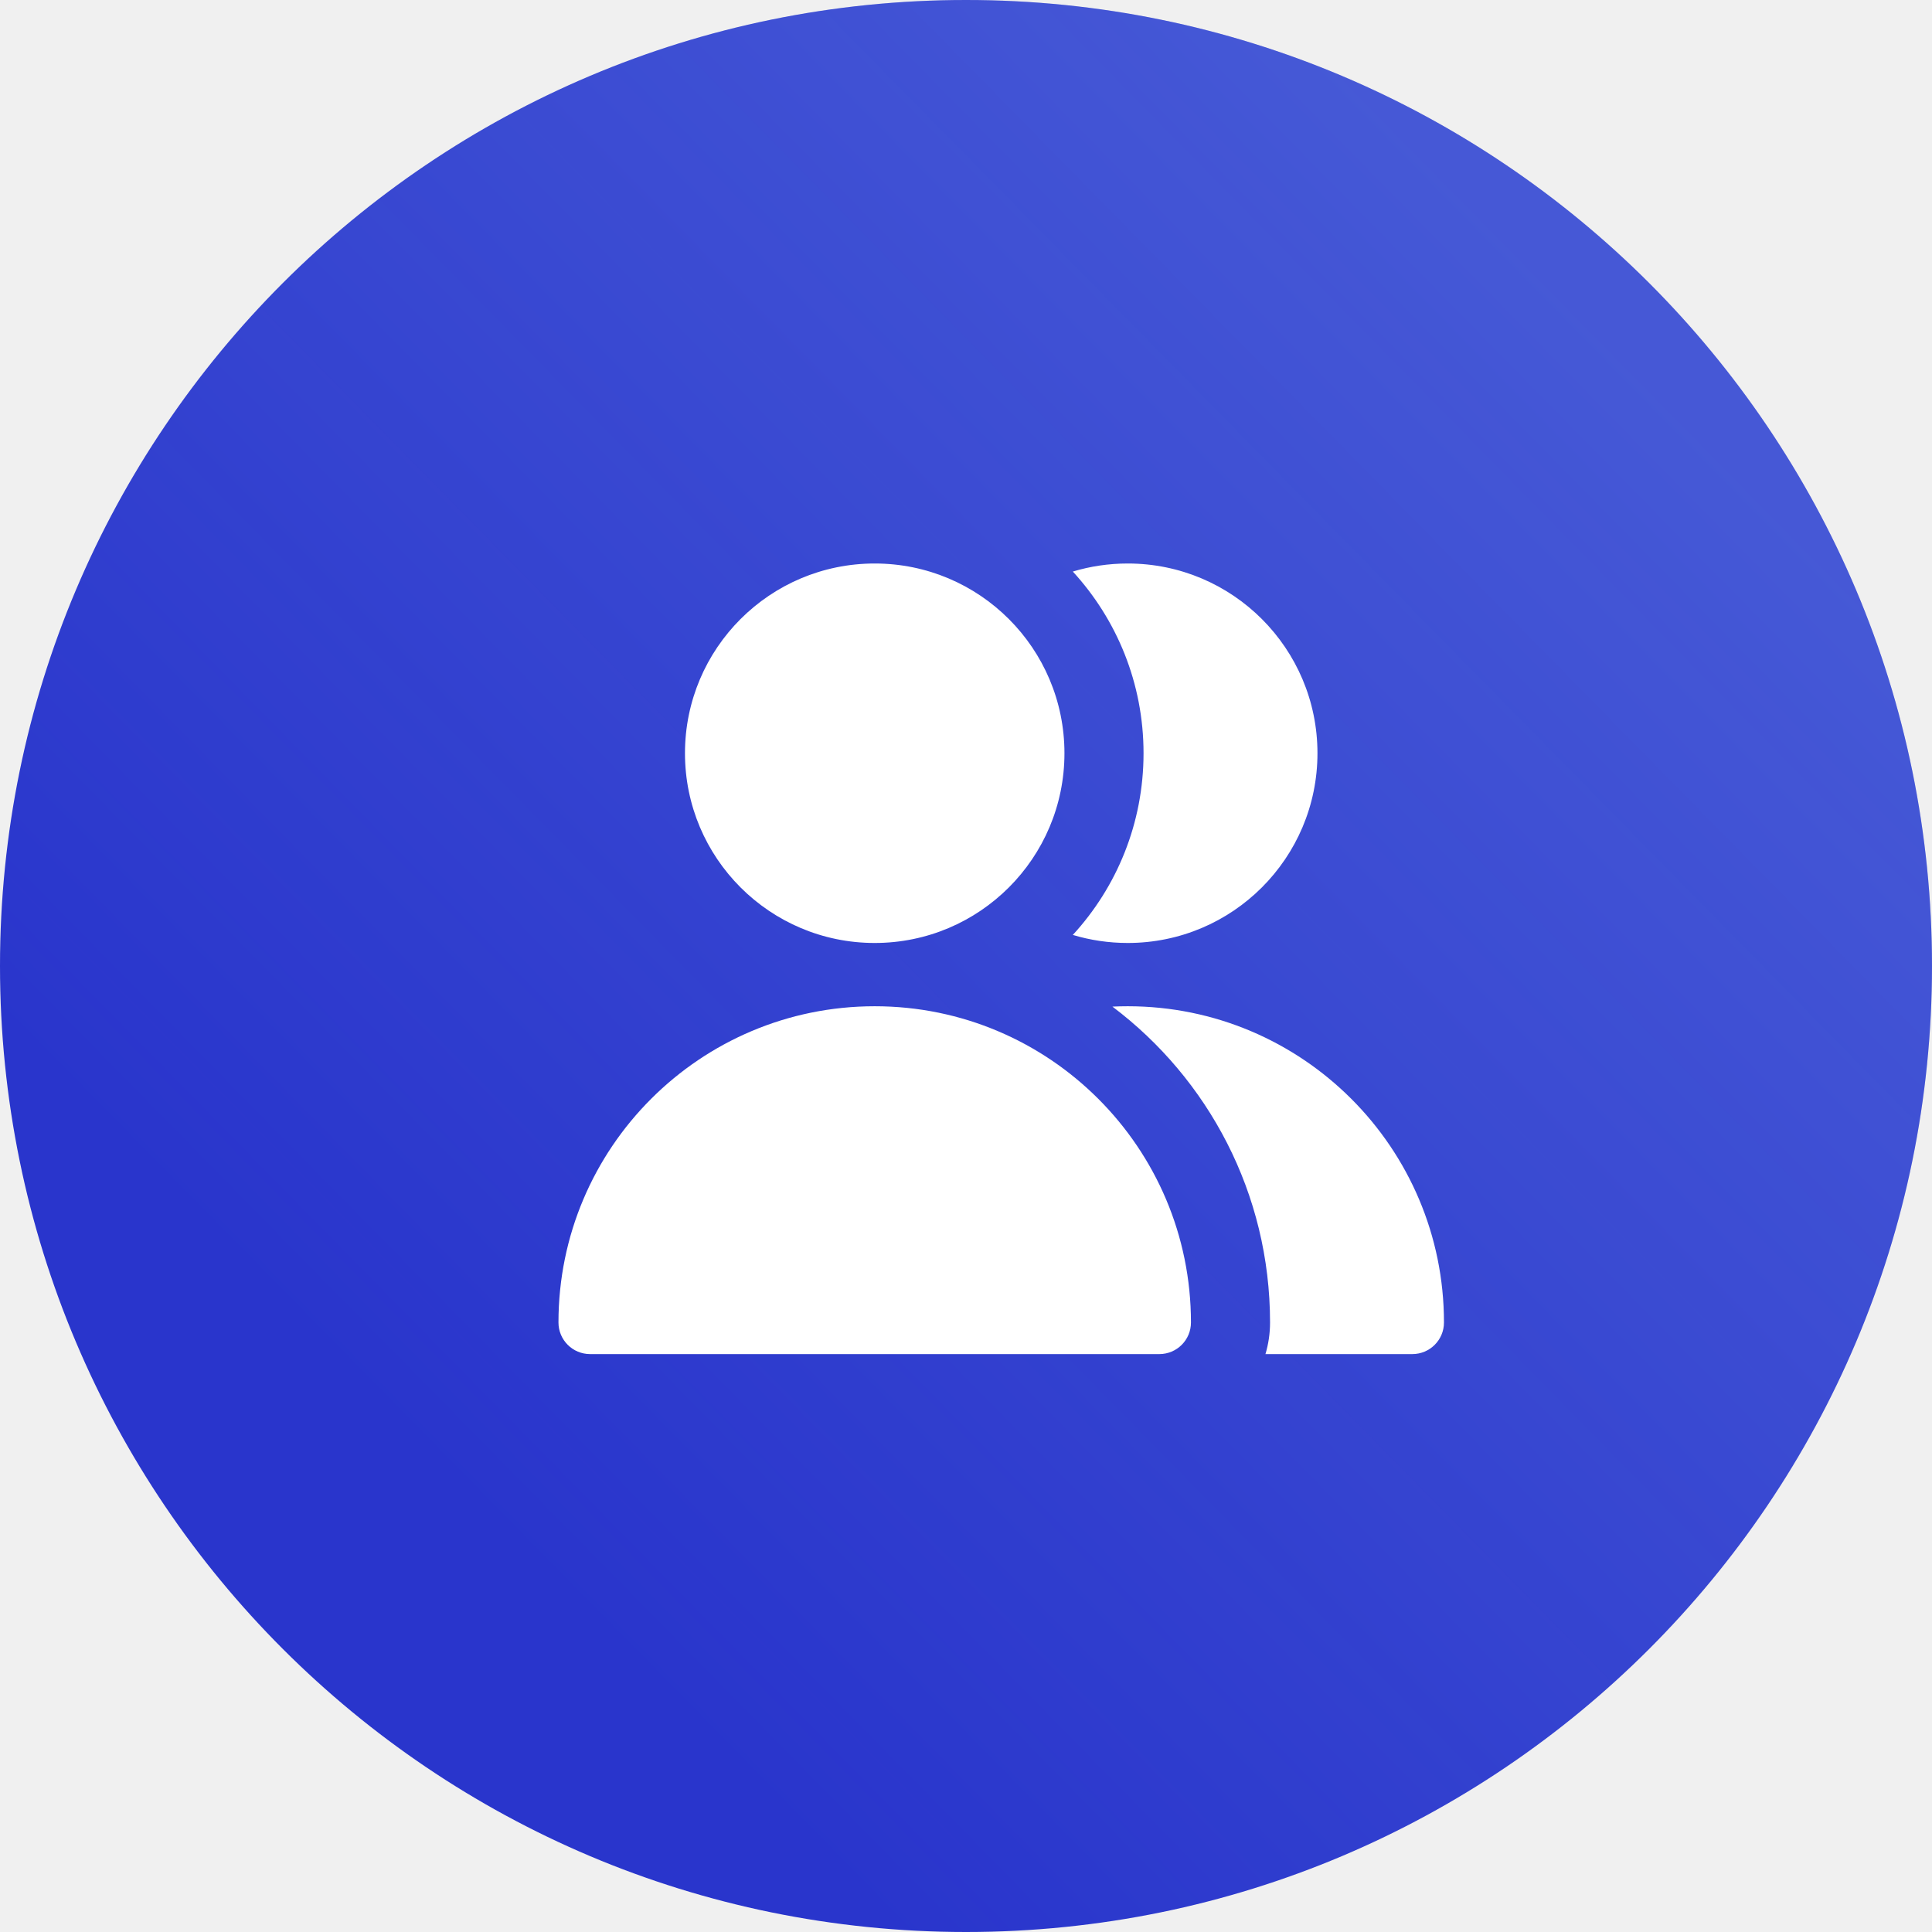
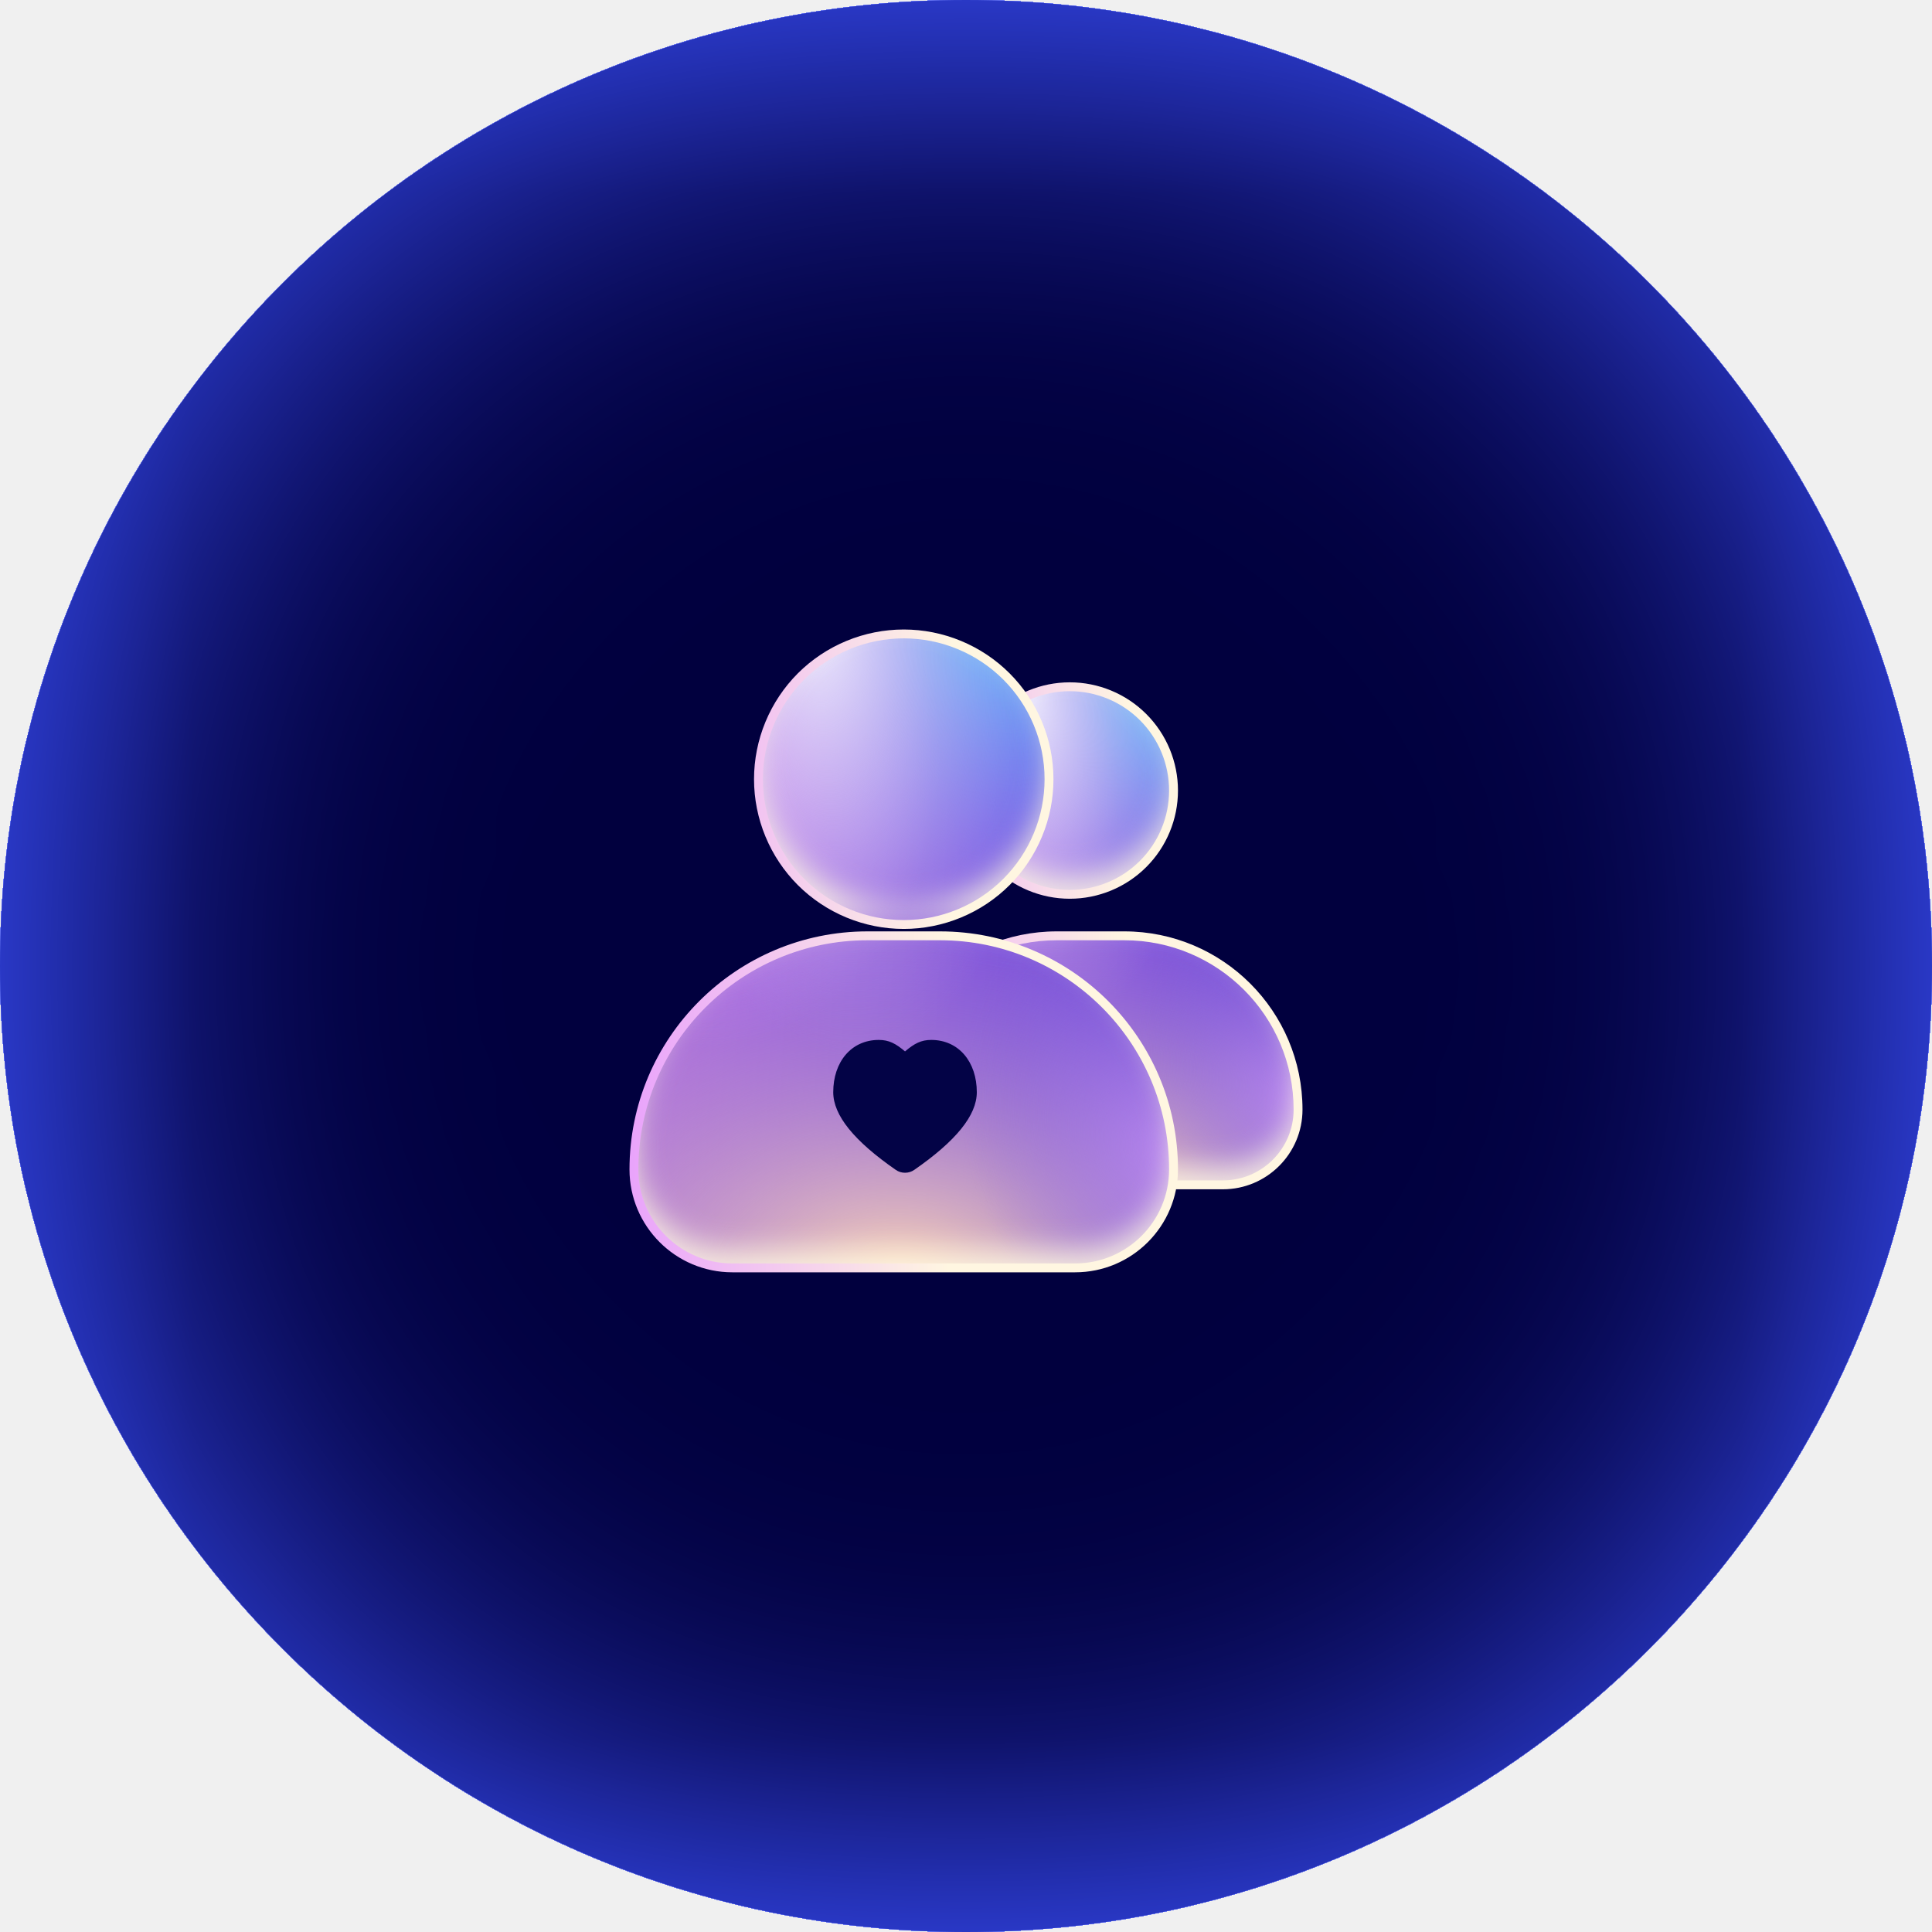
- <svg xmlns="http://www.w3.org/2000/svg" width="48" height="48" viewBox="0 0 48 48" fill="none">
-   <path d="M0 24C0 10.745 10.745 0 24 0C37.255 0 48 10.745 48 24C48 37.255 37.255 48 24 48C10.745 48 0 37.255 0 24Z" fill="#2935CC" />
-   <path d="M0 24C0 10.745 10.745 0 24 0C37.255 0 48 10.745 48 24C48 37.255 37.255 48 24 48C10.745 48 0 37.255 0 24Z" fill="url(#paint0_linear_30673_16279)" fill-opacity="0.2" />
-   <path fill-rule="evenodd" clip-rule="evenodd" d="M26.446 18.714C26.446 21.318 24.336 23.428 21.732 23.428C19.128 23.428 17.018 21.318 17.018 18.714C17.018 16.11 19.128 14 21.732 14C24.336 14 26.446 16.11 26.446 18.714ZM21.732 25C17.393 25 13.875 28.518 13.875 32.857C13.875 33.291 14.227 33.642 14.661 33.642H28.803C29.238 33.642 29.589 33.291 29.589 32.857C29.589 28.518 26.072 25 21.732 25ZM35.089 33.642H31.44C31.514 33.394 31.554 33.13 31.554 32.857C31.554 29.649 30.016 26.801 27.638 25.009C27.764 25.003 27.89 25 28.018 25C32.357 25 35.875 28.518 35.875 32.857C35.875 33.291 35.523 33.642 35.089 33.642ZM28.018 23.428C27.544 23.428 27.086 23.358 26.654 23.228C27.745 22.04 28.411 20.455 28.411 18.714C28.411 16.974 27.745 15.389 26.654 14.2C27.086 14.07 27.544 14 28.018 14C30.622 14 32.732 16.11 32.732 18.714C32.732 21.318 30.622 23.428 28.018 23.428Z" fill="white" />
+ <svg xmlns="http://www.w3.org/2000/svg" width="64" height="64" viewBox="0 0 64 64" fill="none">
+   <g filter="url(#filter0_i_36819_13376)">
+     <path d="M0 32C0 14.327 14.327 0 32 0C49.673 0 64 14.327 64 32C64 49.673 49.673 64 32 64C14.327 64 0 49.673 0 32Z" fill="#01003E" />
+     <g filter="url(#filter1_i_36819_13376)">
+       <path d="M37.242 31C40.422 31 43 33.578 43 36.758C43 38.133 41.883 39.25 40.508 39.25H31.742C30.364 39.25 29.25 38.133 29.25 36.758C29.25 33.578 31.828 31 35.008 31H37.242ZM35.438 22.75C36.349 22.75 37.224 23.112 37.868 23.757C38.513 24.401 38.875 25.276 38.875 26.188C38.875 27.099 38.513 27.974 37.868 28.618C37.224 29.263 36.349 29.625 35.438 29.625C34.526 29.625 33.651 29.263 33.007 28.618C32.362 27.974 32 27.099 32 26.188C32 25.276 32.362 24.401 33.007 23.757C33.651 23.112 34.526 22.75 35.438 22.75Z" fill="url(#paint0_linear_36819_13376)" />
+       <path d="M37.242 31C40.422 31 43 33.578 43 36.758C43 38.133 41.883 39.25 40.508 39.25H31.742C30.364 39.25 29.25 38.133 29.25 36.758C29.25 33.578 31.828 31 35.008 31H37.242ZM35.438 22.75C36.349 22.75 37.224 23.112 37.868 23.757C38.513 24.401 38.875 25.276 38.875 26.188C38.875 27.099 38.513 27.974 37.868 28.618C37.224 29.263 36.349 29.625 35.438 29.625C34.526 29.625 33.651 29.263 33.007 28.618C32.362 27.974 32 27.099 32 26.188C32 25.276 32.362 24.401 33.007 23.757C33.651 23.112 34.526 22.75 35.438 22.75Z" fill="url(#paint1_radial_36819_13376)" />
+       <path d="M37.242 31C40.422 31 43 33.578 43 36.758C43 38.133 41.883 39.25 40.508 39.25H31.742C30.364 39.25 29.25 38.133 29.25 36.758C29.25 33.578 31.828 31 35.008 31H37.242ZM35.438 22.75C36.349 22.75 37.224 23.112 37.868 23.757C38.513 24.401 38.875 25.276 38.875 26.188C38.875 27.099 38.513 27.974 37.868 28.618C37.224 29.263 36.349 29.625 35.438 29.625C34.526 29.625 33.651 29.263 33.007 28.618C32.362 27.974 32 27.099 32 26.188C32 25.276 32.362 24.401 33.007 23.757C33.651 23.112 34.526 22.75 35.438 22.75Z" fill="url(#paint2_radial_36819_13376)" />
+       <path d="M37.242 31C40.422 31 43 33.578 43 36.758C43 38.133 41.883 39.25 40.508 39.25H31.742C30.364 39.25 29.25 38.133 29.25 36.758C29.25 33.578 31.828 31 35.008 31H37.242ZM35.438 22.75C36.349 22.75 37.224 23.112 37.868 23.757C38.513 24.401 38.875 25.276 38.875 26.188C38.875 27.099 38.513 27.974 37.868 28.618C37.224 29.263 36.349 29.625 35.438 29.625C34.526 29.625 33.651 29.263 33.007 28.618C32.362 27.974 32 27.099 32 26.188C32 25.276 32.362 24.401 33.007 23.757C33.651 23.112 34.526 22.75 35.438 22.75Z" fill="url(#paint3_radial_36819_13376)" />
+       <path d="M37.242 31C40.422 31 43 33.578 43 36.758C43 38.133 41.883 39.25 40.508 39.25H31.742C30.364 39.25 29.25 38.133 29.25 36.758C29.25 33.578 31.828 31 35.008 31H37.242ZM35.438 22.75C36.349 22.75 37.224 23.112 37.868 23.757C38.513 24.401 38.875 25.276 38.875 26.188C38.875 27.099 38.513 27.974 37.868 28.618C37.224 29.263 36.349 29.625 35.438 29.625C34.526 29.625 33.651 29.263 33.007 28.618C32.362 27.974 32 27.099 32 26.188C32 25.276 32.362 24.401 33.007 23.757C33.651 23.112 34.526 22.75 35.438 22.75Z" fill="url(#paint4_radial_36819_13376)" fill-opacity="0.64" />
+       <path d="M37.242 31C40.422 31 43 33.578 43 36.758C43 38.133 41.883 39.25 40.508 39.25H31.742C30.364 39.25 29.25 38.133 29.25 36.758C29.25 33.578 31.828 31 35.008 31H37.242ZM35.438 22.75C36.349 22.75 37.224 23.112 37.868 23.757C38.513 24.401 38.875 25.276 38.875 26.188C38.875 27.099 38.513 27.974 37.868 28.618C37.224 29.263 36.349 29.625 35.438 29.625C34.526 29.625 33.651 29.263 33.007 28.618C32.362 27.974 32 27.099 32 26.188C32 25.276 32.362 24.401 33.007 23.757C33.651 23.112 34.526 22.75 35.438 22.75Z" fill="url(#paint5_radial_36819_13376)" />
+     </g>
+     <path d="M43 36.758H43.147H43ZM31.742 39.25V39.397V39.25ZM29.25 36.758H29.103H29.25ZM35.008 31V30.853V31ZM35.438 22.75V22.603V22.75ZM37.868 23.757L37.972 23.653V23.653L37.868 23.757ZM38.875 26.188H39.022H38.875ZM37.868 28.618L37.972 28.722L37.868 28.618ZM35.438 29.625V29.772V29.625ZM33.007 28.618L32.903 28.722L33.007 28.618ZM32 26.188H31.853H32ZM33.007 23.757L32.903 23.653V23.653L33.007 23.757ZM37.242 31V31.147C40.341 31.147 42.853 33.659 42.853 36.758H43H43.147C43.147 33.497 40.503 30.853 37.242 30.853V31ZM43 36.758H42.853C42.853 38.052 41.802 39.103 40.508 39.103V39.25V39.397C41.964 39.397 43.147 38.214 43.147 36.758H43ZM40.508 39.25V39.103H31.742V39.25V39.397H40.508V39.25ZM31.742 39.25V39.103C30.445 39.103 29.397 38.052 29.397 36.758H29.25H29.103C29.103 38.214 30.283 39.397 31.742 39.397V39.25ZM29.25 36.758H29.397C29.397 33.659 31.909 31.147 35.008 31.147V31V30.853C31.747 30.853 29.103 33.497 29.103 36.758H29.25ZM35.008 31V31.147H37.242V31V30.853H35.008V31ZM35.438 22.75V22.897C36.31 22.897 37.147 23.243 37.764 23.86L37.868 23.757L37.972 23.653C37.3 22.981 36.388 22.603 35.438 22.603V22.75ZM37.868 23.757L37.764 23.86C38.382 24.478 38.728 25.315 38.728 26.188H38.875H39.022C39.022 25.237 38.644 24.325 37.972 23.653L37.868 23.757ZM38.875 26.188H38.728C38.728 27.06 38.382 27.897 37.764 28.515L37.868 28.618L37.972 28.722C38.644 28.05 39.022 27.138 39.022 26.188H38.875ZM37.868 28.618L37.764 28.515C37.147 29.132 36.31 29.478 35.438 29.478V29.625V29.772C36.388 29.772 37.3 29.394 37.972 28.722L37.868 28.618ZM35.438 29.625V29.478C34.565 29.478 33.728 29.132 33.111 28.515L33.007 28.618L32.903 28.722C33.575 29.394 34.487 29.772 35.438 29.772V29.625ZM33.007 28.618L33.111 28.515C32.493 27.897 32.147 27.06 32.147 26.188H32H31.853C31.853 27.138 32.231 28.05 32.903 28.722L33.007 28.618ZM32 26.188H32.147C32.147 25.315 32.493 24.478 33.111 23.86L33.007 23.757L32.903 23.653C32.231 24.325 31.853 25.237 31.853 26.188H32ZM33.007 23.757L33.111 23.86C33.728 23.243 34.565 22.897 35.438 22.897V22.75V22.603C34.487 22.603 33.575 22.981 32.903 23.653L33.007 23.757Z" fill="url(#paint6_linear_36819_13376)" />
+     <g filter="url(#filter2_i_36819_13376)">
+       <path d="M31.135 31C35.409 31 38.875 34.466 38.875 38.74C38.875 40.539 37.414 42 35.615 42H24.26C22.461 42 21 40.539 21 38.74C21 34.466 24.466 31 28.74 31H31.135ZM29.938 21C30.57 21 31.195 21.124 31.779 21.366C32.363 21.608 32.894 21.962 33.341 22.409C33.788 22.856 34.142 23.387 34.384 23.971C34.626 24.555 34.75 25.18 34.75 25.812C34.75 26.445 34.626 27.07 34.384 27.654C34.142 28.238 33.788 28.769 33.341 29.216C32.894 29.663 32.363 30.017 31.779 30.259C31.195 30.501 30.57 30.625 29.938 30.625C29.305 30.625 28.68 30.501 28.096 30.259C27.512 30.017 26.981 29.663 26.534 29.216C26.087 28.769 25.733 28.238 25.491 27.654C25.249 27.07 25.125 26.445 25.125 25.812C25.125 25.18 25.249 24.555 25.491 23.971C25.733 23.387 26.087 22.856 26.534 22.409C26.981 21.962 27.512 21.608 28.096 21.366C28.68 21.124 29.305 21 29.938 21Z" fill="url(#paint7_linear_36819_13376)" />
+       <path d="M31.135 31C35.409 31 38.875 34.466 38.875 38.74C38.875 40.539 37.414 42 35.615 42H24.26C22.461 42 21 40.539 21 38.74C21 34.466 24.466 31 28.74 31H31.135ZM29.938 21C30.57 21 31.195 21.124 31.779 21.366C32.363 21.608 32.894 21.962 33.341 22.409C33.788 22.856 34.142 23.387 34.384 23.971C34.626 24.555 34.75 25.18 34.75 25.812C34.75 26.445 34.626 27.07 34.384 27.654C34.142 28.238 33.788 28.769 33.341 29.216C32.894 29.663 32.363 30.017 31.779 30.259C31.195 30.501 30.57 30.625 29.938 30.625C29.305 30.625 28.68 30.501 28.096 30.259C27.512 30.017 26.981 29.663 26.534 29.216C26.087 28.769 25.733 28.238 25.491 27.654C25.249 27.07 25.125 26.445 25.125 25.812C25.125 25.18 25.249 24.555 25.491 23.971C25.733 23.387 26.087 22.856 26.534 22.409C26.981 21.962 27.512 21.608 28.096 21.366C28.68 21.124 29.305 21 29.938 21Z" fill="url(#paint8_radial_36819_13376)" />
+       <path d="M31.135 31C35.409 31 38.875 34.466 38.875 38.74C38.875 40.539 37.414 42 35.615 42H24.26C22.461 42 21 40.539 21 38.74C21 34.466 24.466 31 28.74 31H31.135ZM29.938 21C30.57 21 31.195 21.124 31.779 21.366C32.363 21.608 32.894 21.962 33.341 22.409C33.788 22.856 34.142 23.387 34.384 23.971C34.626 24.555 34.75 25.18 34.75 25.812C34.75 26.445 34.626 27.07 34.384 27.654C34.142 28.238 33.788 28.769 33.341 29.216C32.894 29.663 32.363 30.017 31.779 30.259C31.195 30.501 30.57 30.625 29.938 30.625C29.305 30.625 28.68 30.501 28.096 30.259C27.512 30.017 26.981 29.663 26.534 29.216C26.087 28.769 25.733 28.238 25.491 27.654C25.249 27.07 25.125 26.445 25.125 25.812C25.125 25.18 25.249 24.555 25.491 23.971C25.733 23.387 26.087 22.856 26.534 22.409C26.981 21.962 27.512 21.608 28.096 21.366C28.68 21.124 29.305 21 29.938 21Z" fill="url(#paint9_radial_36819_13376)" />
+       <path d="M31.135 31C35.409 31 38.875 34.466 38.875 38.74C38.875 40.539 37.414 42 35.615 42H24.26C22.461 42 21 40.539 21 38.74C21 34.466 24.466 31 28.74 31H31.135ZM29.938 21C30.57 21 31.195 21.124 31.779 21.366C32.363 21.608 32.894 21.962 33.341 22.409C33.788 22.856 34.142 23.387 34.384 23.971C34.626 24.555 34.75 25.18 34.75 25.812C34.75 26.445 34.626 27.07 34.384 27.654C34.142 28.238 33.788 28.769 33.341 29.216C32.894 29.663 32.363 30.017 31.779 30.259C31.195 30.501 30.57 30.625 29.938 30.625C29.305 30.625 28.68 30.501 28.096 30.259C27.512 30.017 26.981 29.663 26.534 29.216C26.087 28.769 25.733 28.238 25.491 27.654C25.249 27.07 25.125 26.445 25.125 25.812C25.125 25.18 25.249 24.555 25.491 23.971C25.733 23.387 26.087 22.856 26.534 22.409C26.981 21.962 27.512 21.608 28.096 21.366C28.68 21.124 29.305 21 29.938 21Z" fill="url(#paint10_radial_36819_13376)" />
+       <path d="M31.135 31C35.409 31 38.875 34.466 38.875 38.74C38.875 40.539 37.414 42 35.615 42H24.26C22.461 42 21 40.539 21 38.74C21 34.466 24.466 31 28.74 31H31.135ZM29.938 21C30.57 21 31.195 21.124 31.779 21.366C32.363 21.608 32.894 21.962 33.341 22.409C33.788 22.856 34.142 23.387 34.384 23.971C34.626 24.555 34.75 25.18 34.75 25.812C34.75 26.445 34.626 27.07 34.384 27.654C34.142 28.238 33.788 28.769 33.341 29.216C32.894 29.663 32.363 30.017 31.779 30.259C31.195 30.501 30.57 30.625 29.938 30.625C29.305 30.625 28.68 30.501 28.096 30.259C27.512 30.017 26.981 29.663 26.534 29.216C26.087 28.769 25.733 28.238 25.491 27.654C25.249 27.07 25.125 26.445 25.125 25.812C25.125 25.18 25.249 24.555 25.491 23.971C25.733 23.387 26.087 22.856 26.534 22.409C26.981 21.962 27.512 21.608 28.096 21.366C28.68 21.124 29.305 21 29.938 21Z" fill="url(#paint11_radial_36819_13376)" fill-opacity="0.64" />
+       <path d="M31.135 31C35.409 31 38.875 34.466 38.875 38.74C38.875 40.539 37.414 42 35.615 42H24.26C22.461 42 21 40.539 21 38.74C21 34.466 24.466 31 28.74 31H31.135ZM29.938 21C30.57 21 31.195 21.124 31.779 21.366C32.363 21.608 32.894 21.962 33.341 22.409C33.788 22.856 34.142 23.387 34.384 23.971C34.626 24.555 34.75 25.18 34.75 25.812C34.75 26.445 34.626 27.07 34.384 27.654C34.142 28.238 33.788 28.769 33.341 29.216C32.894 29.663 32.363 30.017 31.779 30.259C31.195 30.501 30.57 30.625 29.938 30.625C29.305 30.625 28.68 30.501 28.096 30.259C27.512 30.017 26.981 29.663 26.534 29.216C26.087 28.769 25.733 28.238 25.491 27.654C25.249 27.07 25.125 26.445 25.125 25.812C25.125 25.18 25.249 24.555 25.491 23.971C25.733 23.387 26.087 22.856 26.534 22.409C26.981 21.962 27.512 21.608 28.096 21.366C28.68 21.124 29.305 21 29.938 21Z" fill="url(#paint12_radial_36819_13376)" />
+     </g>
+     <path d="M38.875 38.74L39.022 38.74V38.74H38.875ZM35.615 42V42.147H35.615L35.615 42ZM24.26 42L24.26 42.147H24.26V42ZM21 38.74H20.853V38.74L21 38.74ZM29.938 21V20.853V21ZM31.779 21.366L31.835 21.231L31.835 21.231L31.779 21.366ZM33.341 22.409L33.444 22.305L33.341 22.409ZM34.384 23.971L34.519 23.915L34.519 23.915L34.384 23.971ZM34.75 25.812H34.603H34.75ZM34.384 27.654L34.519 27.71L34.519 27.71L34.384 27.654ZM33.341 29.216L33.444 29.32L33.341 29.216ZM31.779 30.259L31.835 30.394L31.835 30.394L31.779 30.259ZM29.938 30.625V30.772V30.625ZM28.096 30.259L28.04 30.394L28.04 30.394L28.096 30.259ZM26.534 29.216L26.43 29.32L26.534 29.216ZM25.491 27.654L25.356 27.71L25.356 27.71L25.491 27.654ZM25.125 25.812H25.272H25.125ZM25.491 23.971L25.356 23.915L25.356 23.915L25.491 23.971ZM26.534 22.409L26.43 22.305L26.534 22.409ZM28.096 21.366L28.04 21.231L28.04 21.231L28.096 21.366ZM31.135 31V31.147C35.328 31.147 38.728 34.547 38.728 38.74H38.875H39.022C39.022 34.385 35.49 30.853 31.135 30.853V31ZM38.875 38.74L38.728 38.74C38.728 40.458 37.333 41.853 35.615 41.853L35.615 42L35.615 42.147C37.495 42.147 39.022 40.62 39.022 38.74L38.875 38.74ZM35.615 42V41.853H24.26V42V42.147H35.615V42ZM24.26 42L24.26 41.853C22.542 41.853 21.147 40.458 21.147 38.74L21 38.74L20.853 38.74C20.853 40.62 22.38 42.147 24.26 42.147L24.26 42ZM21 38.74H21.147C21.147 34.547 24.547 31.147 28.74 31.147V31V30.853C24.385 30.853 20.853 34.385 20.853 38.74H21ZM28.74 31V31.147H31.135V31V30.853H28.74V31ZM29.938 21V21.147C30.55 21.147 31.157 21.267 31.723 21.502L31.779 21.366L31.835 21.231C31.234 20.982 30.589 20.853 29.938 20.853V21ZM31.779 21.366L31.723 21.502C32.289 21.736 32.804 22.08 33.237 22.513L33.341 22.409L33.444 22.305C32.984 21.845 32.437 21.48 31.835 21.231L31.779 21.366ZM33.341 22.409L33.237 22.513C33.67 22.946 34.014 23.461 34.248 24.027L34.384 23.971L34.519 23.915C34.27 23.313 33.905 22.766 33.444 22.305L33.341 22.409ZM34.384 23.971L34.248 24.027C34.483 24.593 34.603 25.2 34.603 25.812H34.75H34.897C34.897 25.161 34.769 24.516 34.519 23.915L34.384 23.971ZM34.75 25.812H34.603C34.603 26.425 34.483 27.032 34.248 27.598L34.384 27.654L34.519 27.71C34.769 27.109 34.897 26.464 34.897 25.812H34.75ZM34.384 27.654L34.248 27.598C34.014 28.164 33.67 28.679 33.237 29.112L33.341 29.216L33.444 29.32C33.905 28.859 34.27 28.312 34.519 27.71L34.384 27.654ZM33.341 29.216L33.237 29.112C32.804 29.545 32.289 29.889 31.723 30.123L31.779 30.259L31.835 30.394C32.437 30.145 32.984 29.78 33.444 29.32L33.341 29.216ZM31.779 30.259L31.723 30.123C31.157 30.358 30.55 30.478 29.938 30.478V30.625V30.772C30.589 30.772 31.234 30.643 31.835 30.394L31.779 30.259ZM29.938 30.625V30.478C29.325 30.478 28.718 30.358 28.152 30.123L28.096 30.259L28.04 30.394C28.641 30.643 29.286 30.772 29.938 30.772V30.625ZM28.096 30.259L28.152 30.123C27.586 29.889 27.071 29.545 26.638 29.112L26.534 29.216L26.43 29.32C26.891 29.78 27.438 30.145 28.04 30.394L28.096 30.259ZM26.534 29.216L26.638 29.112C26.205 28.679 25.861 28.164 25.627 27.598L25.491 27.654L25.356 27.71C25.605 28.312 25.97 28.859 26.43 29.32L26.534 29.216ZM25.491 27.654L25.627 27.598C25.392 27.032 25.272 26.425 25.272 25.812H25.125H24.978C24.978 26.464 25.107 27.109 25.356 27.71L25.491 27.654ZM25.125 25.812H25.272C25.272 25.2 25.392 24.593 25.627 24.027L25.491 23.971L25.356 23.915C25.107 24.516 24.978 25.161 24.978 25.812H25.125ZM25.491 23.971L25.627 24.027C25.861 23.461 26.205 22.946 26.638 22.513L26.534 22.409L26.43 22.305C25.97 22.766 25.605 23.313 25.356 23.915L25.491 23.971ZM26.534 22.409L26.638 22.513C27.071 22.08 27.586 21.736 28.152 21.502L28.096 21.366L28.04 21.231C27.438 21.48 26.891 21.845 26.43 22.305L26.534 22.409ZM28.096 21.366L28.152 21.502C28.718 21.267 29.325 21.147 29.938 21.147V21V20.853C29.286 20.853 28.641 20.982 28.04 21.231L28.096 21.366Z" fill="url(#paint13_linear_36819_13376)" />
+     <path d="M30.848 34.449C31.768 34.449 32.358 35.187 32.358 36.18C32.358 36.951 31.661 37.8 30.287 38.753C30.197 38.816 30.09 38.849 29.98 38.849C29.87 38.849 29.763 38.816 29.673 38.753C28.299 37.8 27.602 36.951 27.602 36.18C27.602 35.187 28.191 34.449 29.111 34.449C29.444 34.449 29.669 34.565 29.98 34.829C30.291 34.565 30.516 34.449 30.848 34.449Z" fill="#030346" />
+   </g>
  <defs>
-     <linearGradient id="paint0_linear_30673_16279" x1="10.312" y1="36" x2="39.312" y2="7.5" gradientUnits="userSpaceOnUse">
-       <stop stop-color="#B9E7FF" stop-opacity="0" />
-       <stop offset="1" stop-color="#B9E7FF" />
+     <filter id="filter0_i_36819_13376" x="0" y="0" width="64" height="64" filterUnits="userSpaceOnUse" color-interpolation-filters="sRGB">
+       <feFlood flood-opacity="0" result="BackgroundImageFix" />
+       <feBlend mode="normal" in="SourceGraphic" in2="BackgroundImageFix" result="shape" />
+       <feColorMatrix in="SourceAlpha" type="matrix" values="0 0 0 0 0 0 0 0 0 0 0 0 0 0 0 0 0 0 127 0" result="hardAlpha" />
+       <feOffset />
+       <feGaussianBlur stdDeviation="7.8" />
+       <feComposite in2="hardAlpha" operator="arithmetic" k2="-1" k3="1" />
+       <feColorMatrix type="matrix" values="0 0 0 0 0.231 0 0 0 0 0.312 0 0 0 0 1 0 0 0 1 0" />
+       <feBlend mode="normal" in2="shape" result="effect1_innerShadow_36819_13376" />
+     </filter>
+     <filter id="filter1_i_36819_13376" x="29.102" y="22.017" width="14.047" height="17.38" filterUnits="userSpaceOnUse" color-interpolation-filters="sRGB">
+       <feFlood flood-opacity="0" result="BackgroundImageFix" />
+       <feBlend mode="normal" in="SourceGraphic" in2="BackgroundImageFix" result="shape" />
+       <feColorMatrix in="SourceAlpha" type="matrix" values="0 0 0 0 0 0 0 0 0 0 0 0 0 0 0 0 0 0 127 0" result="hardAlpha" />
+       <feOffset dy="-0.587" />
+       <feGaussianBlur stdDeviation="0.477" />
+       <feComposite in2="hardAlpha" operator="arithmetic" k2="-1" k3="1" />
+       <feColorMatrix type="matrix" values="0 0 0 0 1 0 0 0 0 0.978 0 0 0 0 0.891 0 0 0 0.82 0" />
+       <feBlend mode="normal" in2="shape" result="effect1_innerShadow_36819_13376" />
+     </filter>
+     <filter id="filter2_i_36819_13376" x="20.852" y="20.267" width="18.172" height="21.88" filterUnits="userSpaceOnUse" color-interpolation-filters="sRGB">
+       <feFlood flood-opacity="0" result="BackgroundImageFix" />
+       <feBlend mode="normal" in="SourceGraphic" in2="BackgroundImageFix" result="shape" />
+       <feColorMatrix in="SourceAlpha" type="matrix" values="0 0 0 0 0 0 0 0 0 0 0 0 0 0 0 0 0 0 127 0" result="hardAlpha" />
+       <feOffset dy="-0.587" />
+       <feGaussianBlur stdDeviation="0.477" />
+       <feComposite in2="hardAlpha" operator="arithmetic" k2="-1" k3="1" />
+       <feColorMatrix type="matrix" values="0 0 0 0 1 0 0 0 0 0.978 0 0 0 0 0.891 0 0 0 0.82 0" />
+       <feBlend mode="normal" in2="shape" result="effect1_innerShadow_36819_13376" />
+     </filter>
+     <linearGradient id="paint0_linear_36819_13376" x1="42.211" y1="33.972" x2="29.317" y2="33.227" gradientUnits="userSpaceOnUse">
+       <stop offset="0.029" stop-color="#6D4BD9" />
+       <stop offset="1" stop-color="#B875DE" />
+     </linearGradient>
+     <radialGradient id="paint1_radial_36819_13376" cx="0" cy="0" r="1" gradientTransform="matrix(-1.925 8.38525 7.83763 3.91674 38.1417 22.75)" gradientUnits="userSpaceOnUse">
+       <stop stop-color="#56CCFF" />
+       <stop offset="1" stop-color="#8367FF" stop-opacity="0" />
+     </radialGradient>
+     <radialGradient id="paint2_radial_36819_13376" cx="0" cy="0" r="1" gradientTransform="matrix(0.124049 -11.7567 18.4233 0.423159 36.0926 39.646)" gradientUnits="userSpaceOnUse">
+       <stop stop-color="#FFDAB3" />
+       <stop offset="0.825" stop-color="#8057DA" stop-opacity="0" />
+     </radialGradient>
+     <radialGradient id="paint3_radial_36819_13376" cx="0" cy="0" r="1" gradientTransform="matrix(7.79167 10.1434 -6.88762 7.64192 29.7083 24.7787)" gradientUnits="userSpaceOnUse">
+       <stop stop-color="#FFA5F1" />
+       <stop offset="0.705" stop-color="#C795FF" stop-opacity="0" />
+     </radialGradient>
+     <radialGradient id="paint4_radial_36819_13376" cx="0" cy="0" r="1" gradientTransform="matrix(-7.7 -6.4918 3.55359 -7.55505 43 36.5451)" gradientUnits="userSpaceOnUse">
+       <stop stop-color="#D097FF" />
+       <stop offset="0.644" stop-color="#9068D9" stop-opacity="0" />
+     </radialGradient>
+     <radialGradient id="paint5_radial_36819_13376" cx="0" cy="0" r="1" gradientTransform="matrix(2.475 10.9549 -5.225 2.56967 33.7417 22.75)" gradientUnits="userSpaceOnUse">
+       <stop stop-color="#F4F4FF" />
+       <stop offset="1" stop-color="#B59DE4" stop-opacity="0" />
+     </radialGradient>
+     <linearGradient id="paint6_linear_36819_13376" x1="37.317" y1="33.705" x2="27.966" y2="33.643" gradientUnits="userSpaceOnUse">
+       <stop stop-color="#FFF6E1" />
+       <stop offset="1" stop-color="#E697FF" />
+     </linearGradient>
+     <linearGradient id="paint7_linear_36819_13376" x1="37.849" y1="34.963" x2="21.084" y2="34.019" gradientUnits="userSpaceOnUse">
+       <stop offset="0.029" stop-color="#6D4BD9" />
+       <stop offset="1" stop-color="#B875DE" />
+     </linearGradient>
+     <radialGradient id="paint8_radial_36819_13376" cx="0" cy="0" r="1" gradientTransform="matrix(-2.5025 11.1803 10.1889 5.22233 32.5592 20)" gradientUnits="userSpaceOnUse">
+       <stop stop-color="#56CCFF" />
+       <stop offset="1" stop-color="#8367FF" stop-opacity="0" />
+     </radialGradient>
+     <radialGradient id="paint9_radial_36819_13376" cx="0" cy="0" r="1" gradientTransform="matrix(0.161264 -15.6755 23.9503 0.564212 29.8954 42.528)" gradientUnits="userSpaceOnUse">
+       <stop stop-color="#FFDAB3" />
+       <stop offset="0.825" stop-color="#8057DA" stop-opacity="0" />
+     </radialGradient>
+     <radialGradient id="paint10_radial_36819_13376" cx="0" cy="0" r="1" gradientTransform="matrix(10.1292 13.5246 -8.95391 10.1892 21.5958 22.7049)" gradientUnits="userSpaceOnUse">
+       <stop stop-color="#FFA5F1" />
+       <stop offset="0.705" stop-color="#C795FF" stop-opacity="0" />
+     </radialGradient>
+     <radialGradient id="paint11_radial_36819_13376" cx="0" cy="0" r="1" gradientTransform="matrix(-10.01 -8.65574 4.61966 -10.0734 38.875 38.3934)" gradientUnits="userSpaceOnUse">
+       <stop stop-color="#D097FF" />
+       <stop offset="0.644" stop-color="#9068D9" stop-opacity="0" />
+     </radialGradient>
+     <radialGradient id="paint12_radial_36819_13376" cx="0" cy="0" r="1" gradientTransform="matrix(3.2175 14.6066 -6.7925 3.42623 26.8392 20)" gradientUnits="userSpaceOnUse">
+       <stop stop-color="#F4F4FF" />
+       <stop offset="1" stop-color="#B59DE4" stop-opacity="0" />
+     </radialGradient>
+     <linearGradient id="paint13_linear_36819_13376" x1="31.487" y1="34.607" x2="19.331" y2="34.528" gradientUnits="userSpaceOnUse">
+       <stop stop-color="#FFF6E1" />
+       <stop offset="1" stop-color="#E697FF" />
    </linearGradient>
  </defs>
</svg>
